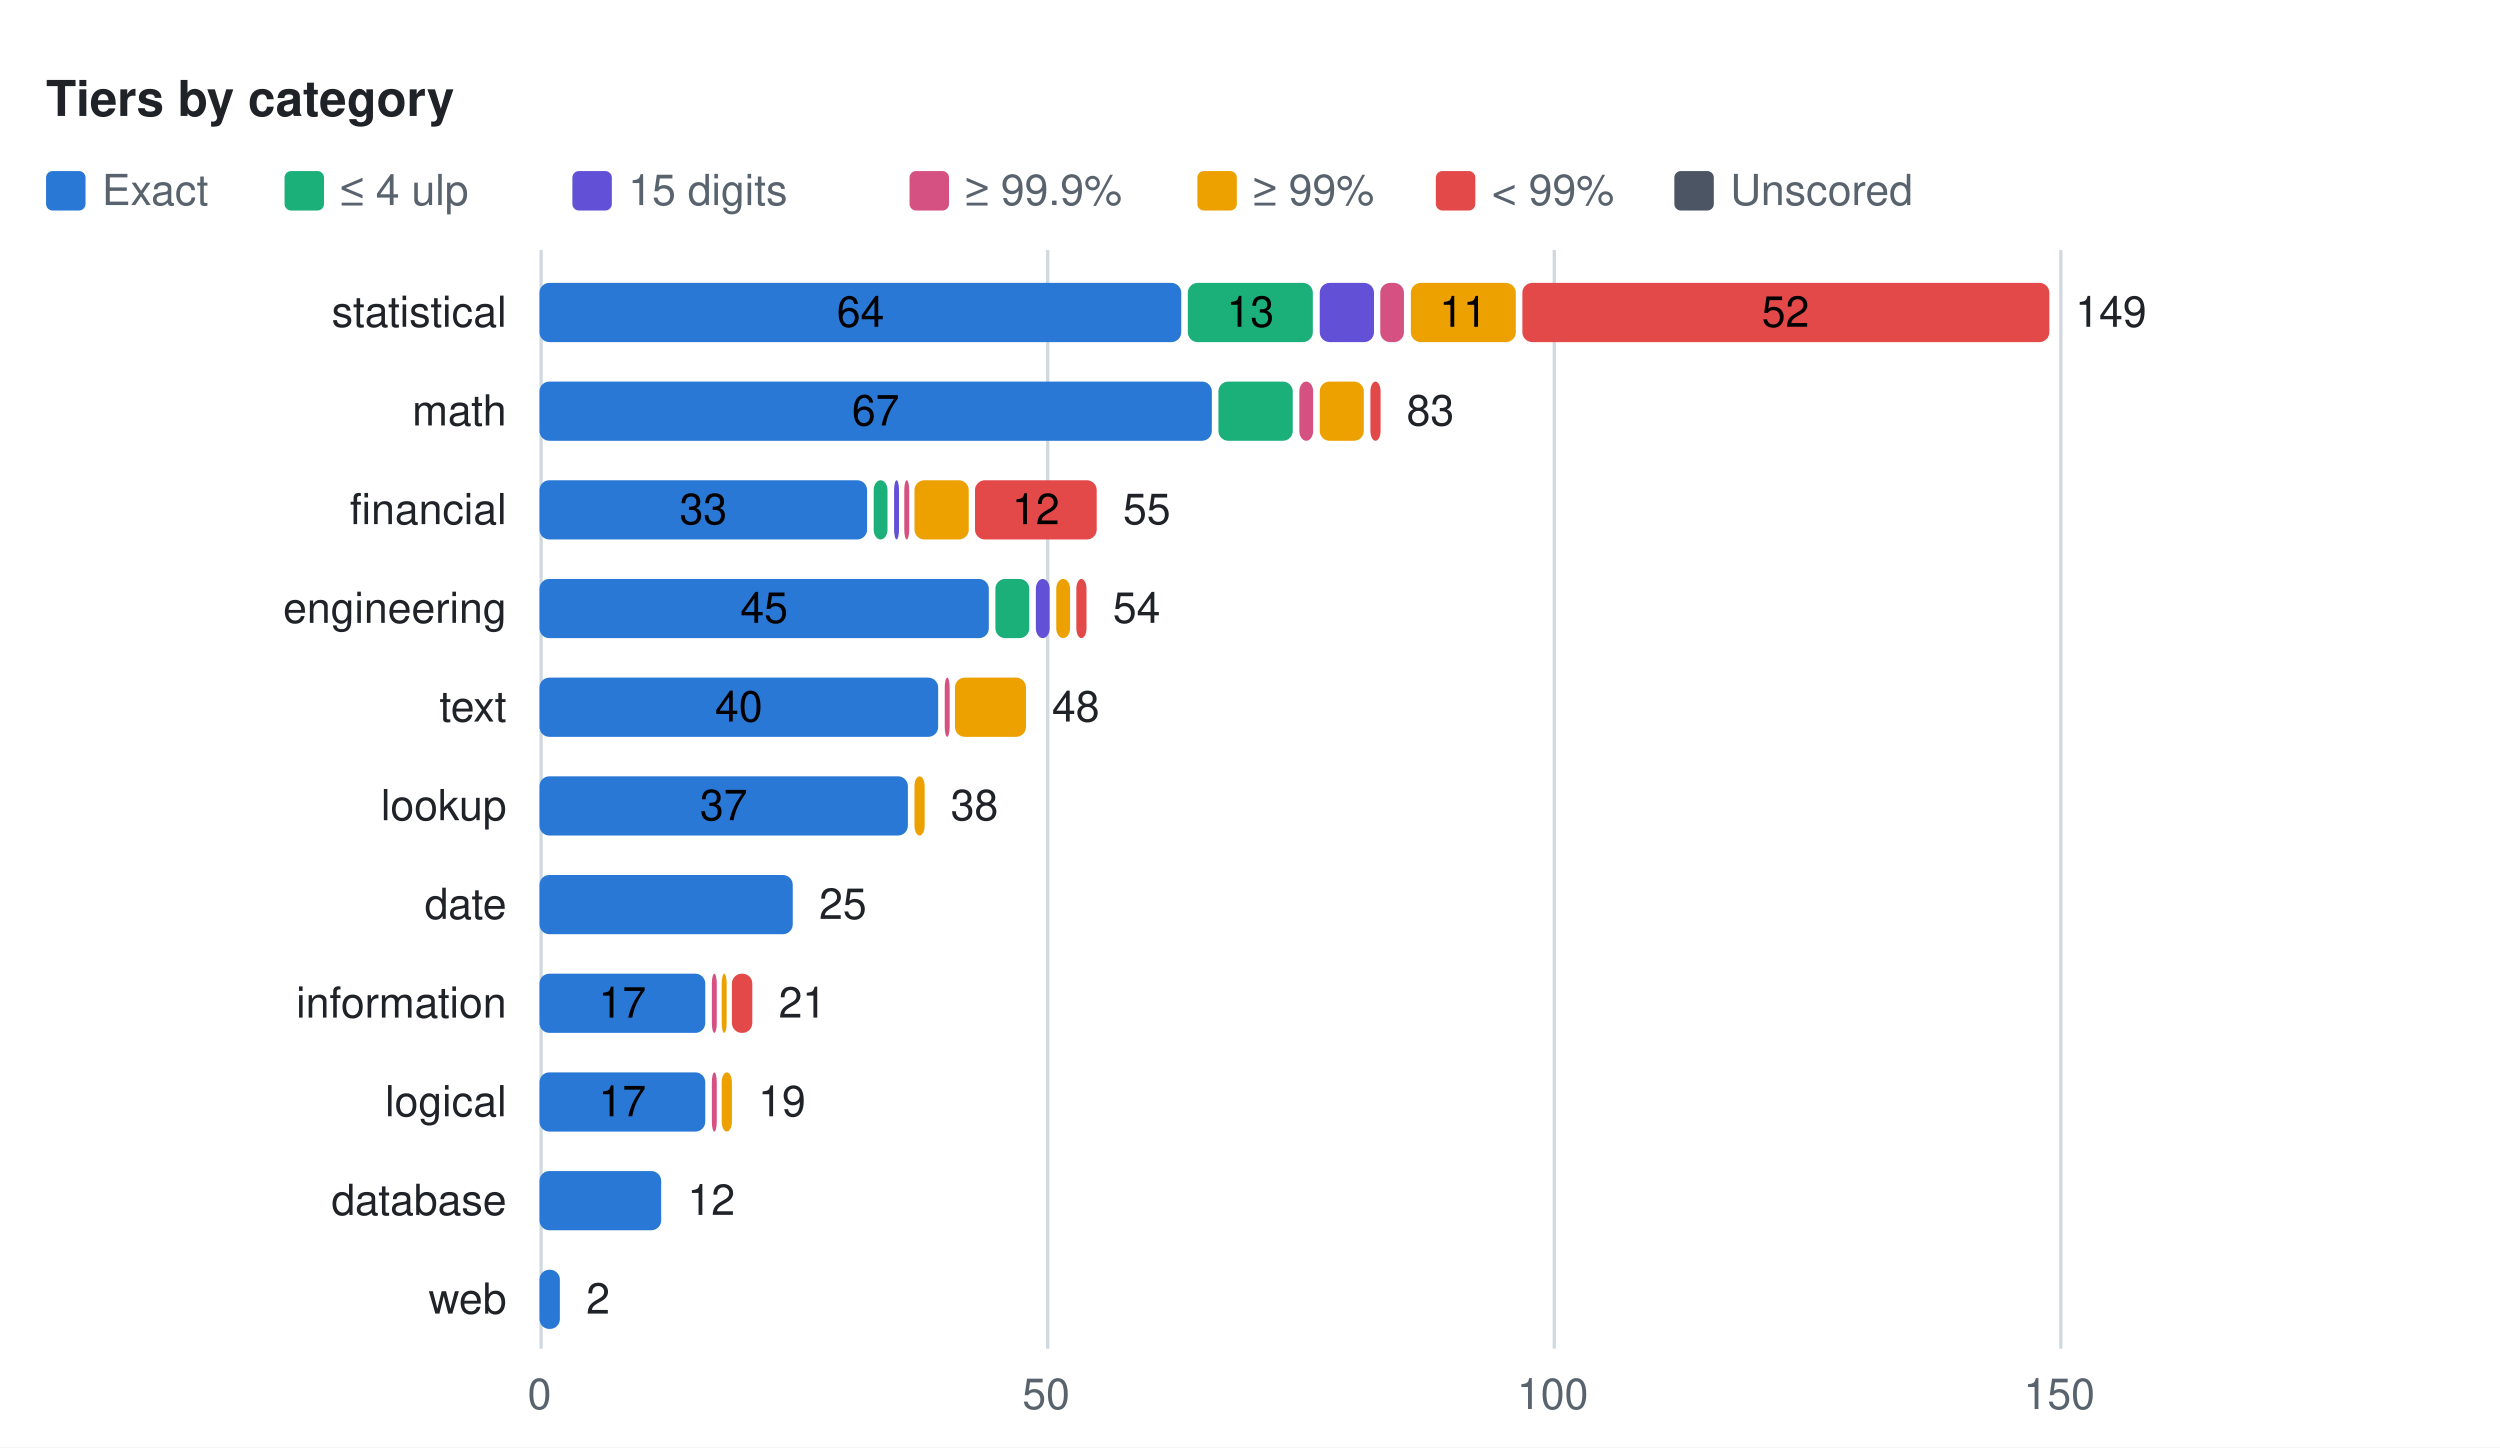
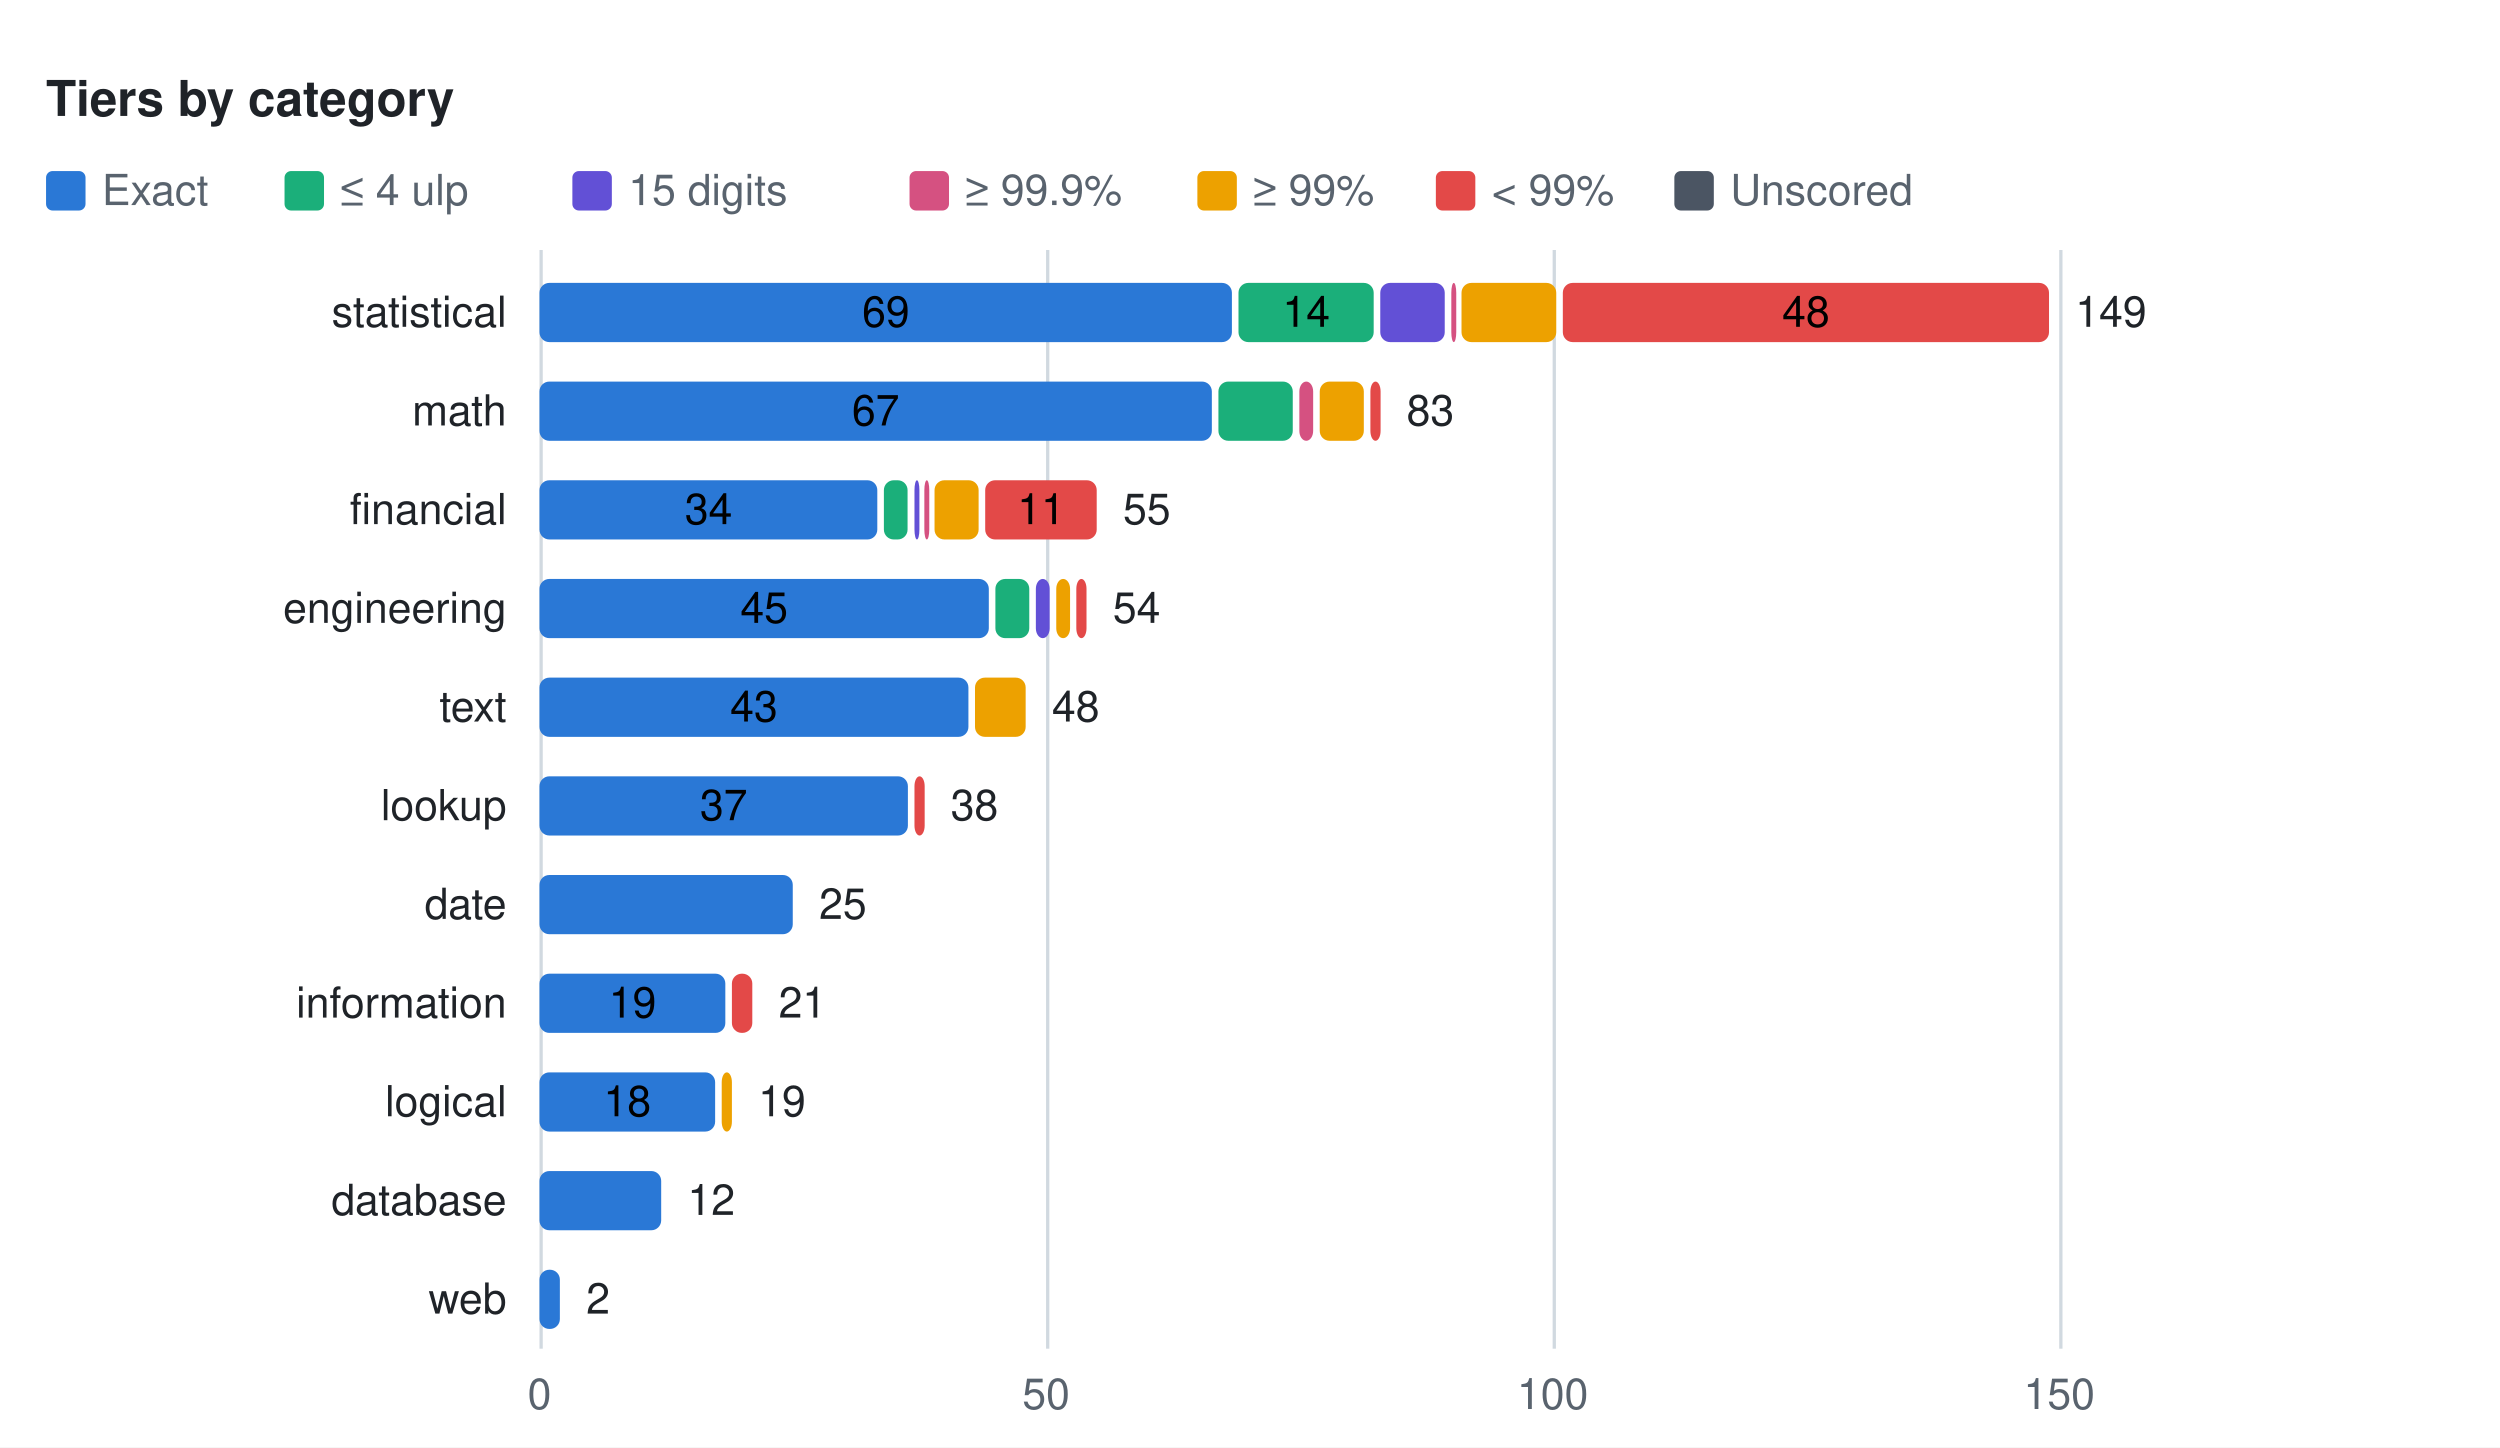
<svg xmlns="http://www.w3.org/2000/svg" width="760" height="440" viewBox="0 0 760 440" role="img" aria-labelledby="t d">
  <style>text{font-family:system-ui,-apple-system,'Segoe UI',Helvetica,Arial,sans-serif;font-size:13px}.title{font-size:15px;font-weight:600}.num{font-variant-numeric:tabular-nums}.bg{fill:#ffffff}.ink{fill:#1f2328}.muted{fill:#59636e}.grid{fill:#d1d9e0}.b-exact{fill:#2a78d6}.b-ulp4{fill:#1baf7a}.b-digits15{fill:#6250d6}.b-rate999{fill:#d55181}.b-rate99{fill:#eda100}.b-below99{fill:#e34948}.b-unscored{fill:#4b5563}.in-exact{fill:#000000}.in-ulp4{fill:#000000}.in-digits15{fill:#ffffff}.in-rate999{fill:#000000}.in-rate99{fill:#000000}.in-below99{fill:#000000}.in-unscored{fill:#ffffff}@media (prefers-color-scheme: dark){.bg{fill:#0d1117}.ink{fill:#f0f6fc}.muted{fill:#9198a1}.grid{fill:#3d444d}.b-exact{fill:#3987e5}.b-ulp4{fill:#199e70}.b-digits15{fill:#9085e9}.b-rate999{fill:#d55181}.b-rate99{fill:#c98500}.b-below99{fill:#d03f3f}.b-unscored{fill:#9ca3af}.in-exact{fill:#000000}.in-ulp4{fill:#000000}.in-digits15{fill:#000000}.in-rate999{fill:#000000}.in-rate99{fill:#000000}.in-below99{fill:#ffffff}.in-unscored{fill:#000000}}</style>
  <rect class="bg" fill="#ffffff" x="0" y="0" width="760" height="440" />
  <g transform="translate(14,14)">
    <text x="0.0" y="16.0" class="ink title" fill="#1f2328" text-anchor="start" dominant-baseline="middle">Tiers by category</text>
    <rect class="b-exact" fill="#2a78d6" x="0.0" y="38" width="12" height="12" rx="2" />
    <text x="17.0" y="44.0" class="muted" fill="#59636e" text-anchor="start" dominant-baseline="middle">Exact</text>
    <rect class="b-ulp4" fill="#1baf7a" x="72.5" y="38" width="12" height="12" rx="2" />
    <text x="89.5" y="44.0" class="muted" fill="#59636e" text-anchor="start" dominant-baseline="middle">≤ 4 ulp</text>
    <rect class="b-digits15" fill="#6250d6" x="160.0" y="38" width="12" height="12" rx="2" />
    <text x="177.0" y="44.0" class="muted" fill="#59636e" text-anchor="start" dominant-baseline="middle">15 digits</text>
    <rect class="b-rate999" fill="#d55181" x="262.5" y="38" width="12" height="12" rx="2" />
    <text x="279.5" y="44.0" class="muted" fill="#59636e" text-anchor="start" dominant-baseline="middle">≥ 99.9%</text>
    <rect class="b-rate99" fill="#eda100" x="350.0" y="38" width="12" height="12" rx="2" />
    <text x="367.0" y="44.0" class="muted" fill="#59636e" text-anchor="start" dominant-baseline="middle">≥ 99%</text>
    <rect class="b-below99" fill="#e34948" x="422.5" y="38" width="12" height="12" rx="2" />
    <text x="439.5" y="44.0" class="muted" fill="#59636e" text-anchor="start" dominant-baseline="middle">&lt; 99%</text>
    <rect class="b-unscored" fill="#4b5563" x="495.0" y="38" width="12" height="12" rx="2" />
    <text x="512.0" y="44.0" class="muted" fill="#59636e" text-anchor="start" dominant-baseline="middle">Unscored</text>
    <rect class="grid" fill="#d1d9e0" x="150.0" y="62" width="1" height="334" />
    <text x="150.0" y="410.0" class="muted num" fill="#59636e" text-anchor="middle" dominant-baseline="middle">0</text>
    <rect class="grid" fill="#d1d9e0" x="304.0" y="62" width="1" height="334" />
    <text x="304.0" y="410.0" class="muted num" fill="#59636e" text-anchor="middle" dominant-baseline="middle">50</text>
    <rect class="grid" fill="#d1d9e0" x="458.0" y="62" width="1" height="334" />
    <text x="458.0" y="410.0" class="muted num" fill="#59636e" text-anchor="middle" dominant-baseline="middle">100</text>
    <rect class="grid" fill="#d1d9e0" x="612.0" y="62" width="1" height="334" />
    <text x="612.0" y="410.0" class="muted num" fill="#59636e" text-anchor="middle" dominant-baseline="middle">150</text>
    <text x="140.0" y="81.0" class="ink" fill="#1f2328" text-anchor="end" dominant-baseline="middle">statistical</text>
-     <rect class="b-exact" fill="#2a78d6" x="150.0" y="72.0" width="195.1" height="18" rx="3" />
-     <text x="247.6" y="81.0" class="num in-exact" fill="#000000" text-anchor="middle" dominant-baseline="middle">64</text>
-     <rect class="b-ulp4" fill="#1baf7a" x="347.1" y="72.0" width="38.0" height="18" rx="3" />
-     <text x="366.1" y="81.0" class="num in-ulp4" fill="#000000" text-anchor="middle" dominant-baseline="middle">13</text>
-     <rect class="b-digits15" fill="#6250d6" x="387.2" y="72.0" width="16.5" height="18" rx="3" />
-     <rect class="b-rate999" fill="#d55181" x="405.6" y="72.0" width="7.2" height="18" rx="3" />
-     <rect class="b-rate99" fill="#eda100" x="414.9" y="72.0" width="31.9" height="18" rx="3" />
-     <text x="430.8" y="81.0" class="num in-rate99" fill="#000000" text-anchor="middle" dominant-baseline="middle">11</text>
-     <rect class="b-below99" fill="#e34948" x="448.8" y="72.0" width="160.2" height="18" rx="3" />
-     <text x="528.8" y="81.0" class="num in-below99" fill="#000000" text-anchor="middle" dominant-baseline="middle">52</text>
+     <rect class="b-exact" fill="#2a78d6" x="150.0" y="72.0" width="210.5" height="18" rx="3" />
+     <text x="255.3" y="81.0" class="num in-exact" fill="#000000" text-anchor="middle" dominant-baseline="middle">69</text>
+     <rect class="b-ulp4" fill="#1baf7a" x="362.5" y="72.0" width="41.1" height="18" rx="3" />
+     <text x="383.1" y="81.0" class="num in-ulp4" fill="#000000" text-anchor="middle" dominant-baseline="middle">14</text>
+     <rect class="b-digits15" fill="#6250d6" x="405.6" y="72.0" width="19.6" height="18" rx="3" />
+     <rect class="b-rate999" fill="#d55181" x="427.2" y="72.0" width="1.5" height="18" rx="3" />
+     <rect class="b-rate99" fill="#eda100" x="430.3" y="72.0" width="28.8" height="18" rx="3" />
+     <rect class="b-below99" fill="#e34948" x="461.1" y="72.0" width="147.8" height="18" rx="3" />
+     <text x="535.0" y="81.0" class="num in-below99" fill="#000000" text-anchor="middle" dominant-baseline="middle">48</text>
    <text x="616.9" y="81.0" class="ink num" fill="#1f2328" text-anchor="start" dominant-baseline="middle">149</text>
    <text x="140.0" y="111.0" class="ink" fill="#1f2328" text-anchor="end" dominant-baseline="middle">math</text>
    <rect class="b-exact" fill="#2a78d6" x="150.0" y="102.0" width="204.4" height="18" rx="3" />
    <text x="252.2" y="111.0" class="num in-exact" fill="#000000" text-anchor="middle" dominant-baseline="middle">67</text>
    <rect class="b-ulp4" fill="#1baf7a" x="356.4" y="102.0" width="22.6" height="18" rx="3" />
    <rect class="b-rate999" fill="#d55181" x="381.0" y="102.0" width="4.2" height="18" rx="3" />
    <rect class="b-rate99" fill="#eda100" x="387.2" y="102.0" width="13.4" height="18" rx="3" />
    <rect class="b-below99" fill="#e34948" x="402.6" y="102.0" width="3.1" height="18" rx="3" />
    <text x="413.6" y="111.0" class="ink num" fill="#1f2328" text-anchor="start" dominant-baseline="middle">83</text>
    <text x="140.0" y="141.0" class="ink" fill="#1f2328" text-anchor="end" dominant-baseline="middle">financial</text>
-     <rect class="b-exact" fill="#2a78d6" x="150.0" y="132.0" width="99.6" height="18" rx="3" />
-     <text x="199.8" y="141.0" class="num in-exact" fill="#000000" text-anchor="middle" dominant-baseline="middle">33</text>
-     <rect class="b-ulp4" fill="#1baf7a" x="251.6" y="132.0" width="4.2" height="18" rx="3" />
-     <rect class="b-digits15" fill="#6250d6" x="257.8" y="132.0" width="1.5" height="18" rx="3" />
-     <rect class="b-rate999" fill="#d55181" x="260.9" y="132.0" width="1.5" height="18" rx="3" />
-     <rect class="b-rate99" fill="#eda100" x="264.0" y="132.0" width="16.5" height="18" rx="3" />
-     <rect class="b-below99" fill="#e34948" x="282.4" y="132.0" width="37.0" height="18" rx="3" />
-     <text x="300.9" y="141.0" class="num in-below99" fill="#000000" text-anchor="middle" dominant-baseline="middle">12</text>
+     <rect class="b-exact" fill="#2a78d6" x="150.0" y="132.0" width="102.7" height="18" rx="3" />
+     <text x="201.4" y="141.0" class="num in-exact" fill="#000000" text-anchor="middle" dominant-baseline="middle">34</text>
+     <rect class="b-ulp4" fill="#1baf7a" x="254.7" y="132.0" width="7.2" height="18" rx="3" />
+     <rect class="b-digits15" fill="#6250d6" x="264.0" y="132.0" width="1.5" height="18" rx="3" />
+     <rect class="b-rate999" fill="#d55181" x="267.0" y="132.0" width="1.5" height="18" rx="3" />
+     <rect class="b-rate99" fill="#eda100" x="270.1" y="132.0" width="13.4" height="18" rx="3" />
+     <rect class="b-below99" fill="#e34948" x="285.5" y="132.0" width="33.9" height="18" rx="3" />
+     <text x="302.5" y="141.0" class="num in-below99" fill="#000000" text-anchor="middle" dominant-baseline="middle">11</text>
    <text x="327.4" y="141.0" class="ink num" fill="#1f2328" text-anchor="start" dominant-baseline="middle">55</text>
    <text x="140.0" y="171.0" class="ink" fill="#1f2328" text-anchor="end" dominant-baseline="middle">engineering</text>
    <rect class="b-exact" fill="#2a78d6" x="150.0" y="162.0" width="136.6" height="18" rx="3" />
    <text x="218.3" y="171.0" class="num in-exact" fill="#000000" text-anchor="middle" dominant-baseline="middle">45</text>
    <rect class="b-ulp4" fill="#1baf7a" x="288.6" y="162.0" width="10.3" height="18" rx="3" />
    <rect class="b-digits15" fill="#6250d6" x="300.9" y="162.0" width="4.2" height="18" rx="3" />
    <rect class="b-rate99" fill="#eda100" x="307.1" y="162.0" width="4.2" height="18" rx="3" />
    <rect class="b-below99" fill="#e34948" x="313.2" y="162.0" width="3.1" height="18" rx="3" />
    <text x="324.3" y="171.0" class="ink num" fill="#1f2328" text-anchor="start" dominant-baseline="middle">54</text>
    <text x="140.0" y="201.0" class="ink" fill="#1f2328" text-anchor="end" dominant-baseline="middle">text</text>
-     <rect class="b-exact" fill="#2a78d6" x="150.0" y="192.0" width="121.2" height="18" rx="3" />
-     <text x="210.6" y="201.0" class="num in-exact" fill="#000000" text-anchor="middle" dominant-baseline="middle">40</text>
-     <rect class="b-rate999" fill="#d55181" x="273.2" y="192.0" width="1.5" height="18" rx="3" />
-     <rect class="b-rate99" fill="#eda100" x="276.3" y="192.0" width="21.6" height="18" rx="3" />
+     <rect class="b-exact" fill="#2a78d6" x="150.0" y="192.0" width="130.4" height="18" rx="3" />
+     <text x="215.2" y="201.0" class="num in-exact" fill="#000000" text-anchor="middle" dominant-baseline="middle">43</text>
+     <rect class="b-rate99" fill="#eda100" x="282.4" y="192.0" width="15.4" height="18" rx="3" />
    <text x="305.8" y="201.0" class="ink num" fill="#1f2328" text-anchor="start" dominant-baseline="middle">48</text>
    <text x="140.0" y="231.0" class="ink" fill="#1f2328" text-anchor="end" dominant-baseline="middle">lookup</text>
    <rect class="b-exact" fill="#2a78d6" x="150.0" y="222.0" width="112.0" height="18" rx="3" />
    <text x="206.0" y="231.0" class="num in-exact" fill="#000000" text-anchor="middle" dominant-baseline="middle">37</text>
-     <rect class="b-rate99" fill="#eda100" x="264.0" y="222.0" width="3.1" height="18" rx="3" />
+     <rect class="b-below99" fill="#e34948" x="264.0" y="222.0" width="3.1" height="18" rx="3" />
    <text x="275.0" y="231.0" class="ink num" fill="#1f2328" text-anchor="start" dominant-baseline="middle">38</text>
    <text x="140.0" y="261.0" class="ink" fill="#1f2328" text-anchor="end" dominant-baseline="middle">date</text>
    <rect class="b-exact" fill="#2a78d6" x="150.0" y="252.0" width="77.0" height="18" rx="3" />
    <text x="235.0" y="261.0" class="ink num" fill="#1f2328" text-anchor="start" dominant-baseline="middle">25</text>
    <text x="140.0" y="291.0" class="ink" fill="#1f2328" text-anchor="end" dominant-baseline="middle">information</text>
-     <rect class="b-exact" fill="#2a78d6" x="150.0" y="282.0" width="50.4" height="18" rx="3" />
-     <text x="175.2" y="291.0" class="num in-exact" fill="#000000" text-anchor="middle" dominant-baseline="middle">17</text>
-     <rect class="b-rate999" fill="#d55181" x="202.4" y="282.0" width="1.5" height="18" rx="3" />
-     <rect class="b-rate99" fill="#eda100" x="205.4" y="282.0" width="1.5" height="18" rx="3" />
+     <rect class="b-exact" fill="#2a78d6" x="150.0" y="282.0" width="56.5" height="18" rx="3" />
+     <text x="178.3" y="291.0" class="num in-exact" fill="#000000" text-anchor="middle" dominant-baseline="middle">19</text>
    <rect class="b-below99" fill="#e34948" x="208.5" y="282.0" width="6.2" height="18" rx="3" />
    <text x="222.7" y="291.0" class="ink num" fill="#1f2328" text-anchor="start" dominant-baseline="middle">21</text>
    <text x="140.0" y="321.0" class="ink" fill="#1f2328" text-anchor="end" dominant-baseline="middle">logical</text>
-     <rect class="b-exact" fill="#2a78d6" x="150.0" y="312.0" width="50.4" height="18" rx="3" />
-     <text x="175.2" y="321.0" class="num in-exact" fill="#000000" text-anchor="middle" dominant-baseline="middle">17</text>
-     <rect class="b-rate999" fill="#d55181" x="202.4" y="312.0" width="1.5" height="18" rx="3" />
+     <rect class="b-exact" fill="#2a78d6" x="150.0" y="312.0" width="53.4" height="18" rx="3" />
+     <text x="176.7" y="321.0" class="num in-exact" fill="#000000" text-anchor="middle" dominant-baseline="middle">18</text>
    <rect class="b-rate99" fill="#eda100" x="205.4" y="312.0" width="3.1" height="18" rx="3" />
    <text x="216.5" y="321.0" class="ink num" fill="#1f2328" text-anchor="start" dominant-baseline="middle">19</text>
    <text x="140.0" y="351.0" class="ink" fill="#1f2328" text-anchor="end" dominant-baseline="middle">database</text>
    <rect class="b-exact" fill="#2a78d6" x="150.0" y="342.0" width="37.0" height="18" rx="3" />
    <text x="195.0" y="351.0" class="ink num" fill="#1f2328" text-anchor="start" dominant-baseline="middle">12</text>
    <text x="140.0" y="381.0" class="ink" fill="#1f2328" text-anchor="end" dominant-baseline="middle">web</text>
    <rect class="b-exact" fill="#2a78d6" x="150.0" y="372.0" width="6.2" height="18" rx="3" />
    <text x="164.2" y="381.0" class="ink num" fill="#1f2328" text-anchor="start" dominant-baseline="middle">2</text>
  </g>
</svg>
